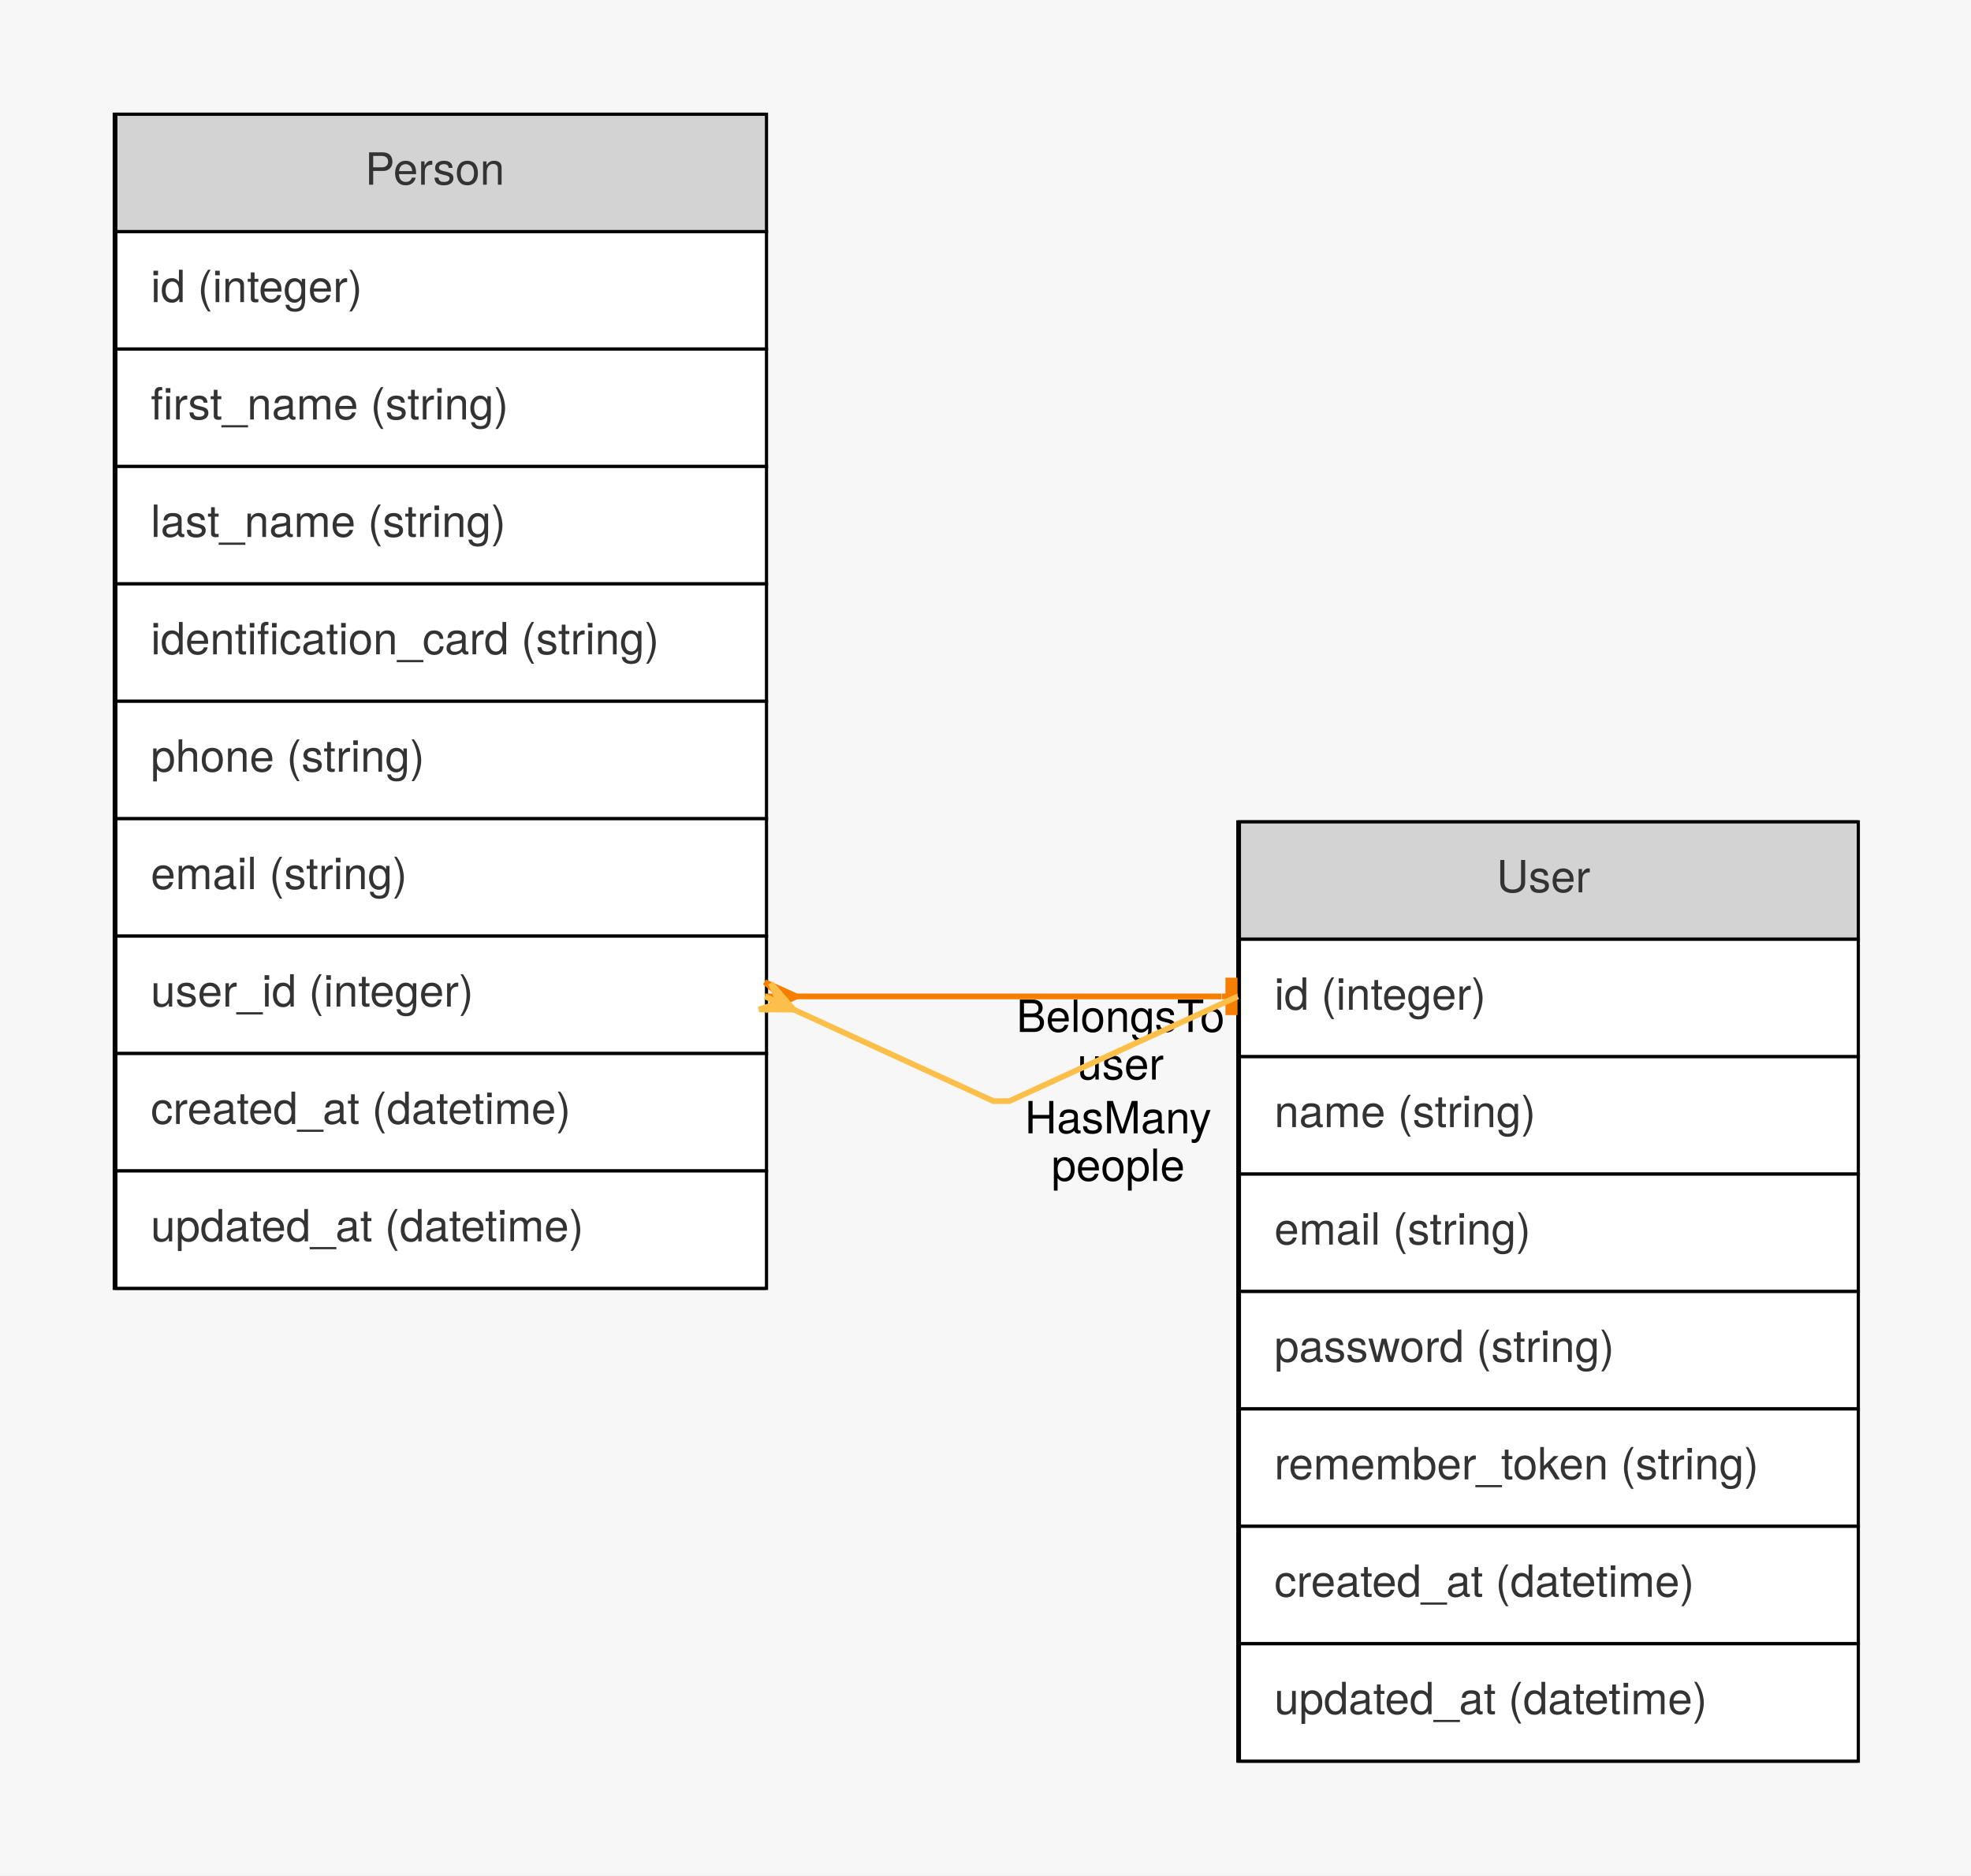
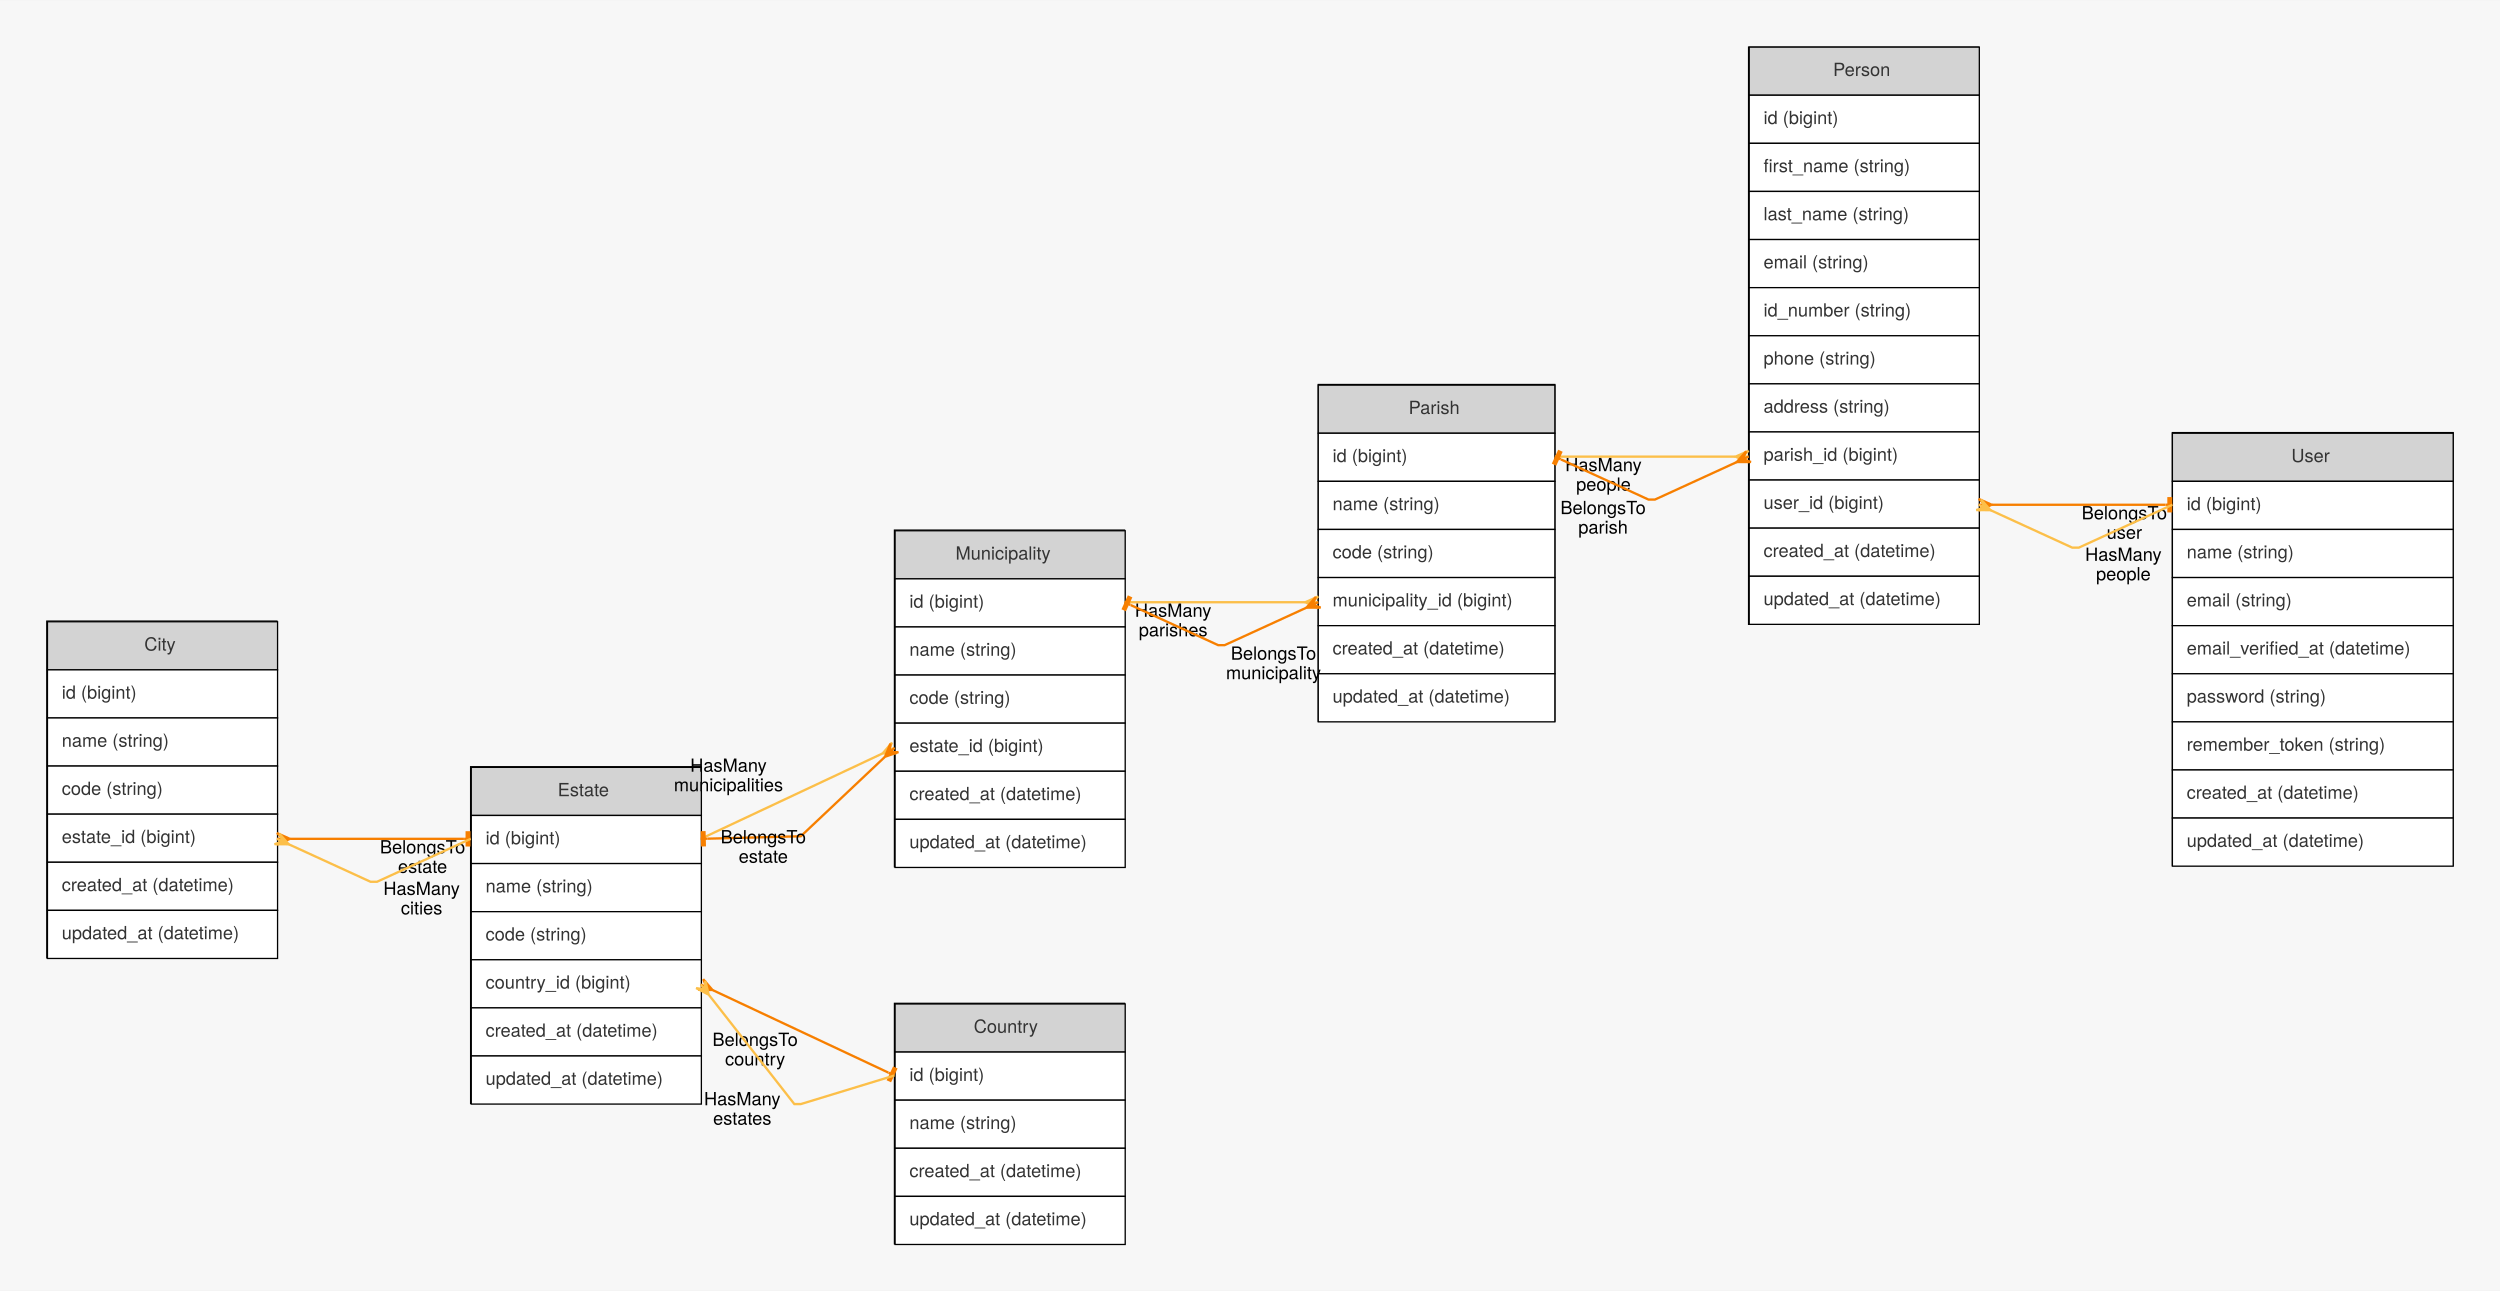
- <svg xmlns="http://www.w3.org/2000/svg" width="621pt" height="591pt" viewBox="0.00 0.00 621.00 591.00">
-   <g id="graph0" class="graph" transform="scale(1 1) rotate(0) translate(36 555)">
-     <polygon fill="#f7f7f7" stroke="transparent" points="-36,36 -36,-555 585,-555 585,36 -36,36" />
+ <svg xmlns="http://www.w3.org/2000/svg" width="1923pt" height="993pt" viewBox="0.00 0.00 1923.00 992.50">
+   <g id="graph0" class="graph" transform="scale(1 1) rotate(0) translate(36 956.5)">
+     <polygon fill="#f7f7f7" stroke="transparent" points="-36,36 -36,-956.5 1887,-956.5 1887,36 -36,36" />
    <g id="node1" class="node">
-       <polygon fill="none" stroke="black" points="205,-519 0,-519 0,-149 205,-149 205,-519" />
-       <polygon fill="#d3d3d3" stroke="transparent" points="0.5,-482 0.5,-519 205.5,-519 205.5,-482 0.5,-482" />
-       <polygon fill="none" stroke="black" points="0.5,-482 0.5,-519 205.5,-519 205.5,-482 0.5,-482" />
-       <text text-anchor="start" x="79" y="-496.8" font-family="Helvetica Neue" font-size="14.00" fill="#333333">Person</text>
-       <polygon fill="#ffffff" stroke="transparent" points="0.5,-445 0.5,-482 205.5,-482 205.5,-445 0.5,-445" />
-       <polygon fill="none" stroke="black" points="0.5,-445 0.5,-482 205.5,-482 205.5,-445 0.5,-445" />
-       <text text-anchor="start" x="11.5" y="-459.8" font-family="Helvetica Neue" font-size="14.00" fill="#333333">id (integer)</text>
-       <polygon fill="#ffffff" stroke="transparent" points="0.5,-408 0.5,-445 205.5,-445 205.5,-408 0.5,-408" />
-       <polygon fill="none" stroke="black" points="0.5,-408 0.5,-445 205.5,-445 205.5,-408 0.5,-408" />
-       <text text-anchor="start" x="11.5" y="-422.8" font-family="Helvetica Neue" font-size="14.00" fill="#333333">first_name (string)</text>
-       <polygon fill="#ffffff" stroke="transparent" points="0.5,-371 0.5,-408 205.5,-408 205.5,-371 0.5,-371" />
-       <polygon fill="none" stroke="black" points="0.5,-371 0.5,-408 205.5,-408 205.5,-371 0.5,-371" />
-       <text text-anchor="start" x="11.5" y="-385.8" font-family="Helvetica Neue" font-size="14.00" fill="#333333">last_name (string)</text>
-       <polygon fill="#ffffff" stroke="transparent" points="0.5,-334 0.5,-371 205.5,-371 205.5,-334 0.5,-334" />
-       <polygon fill="none" stroke="black" points="0.5,-334 0.5,-371 205.5,-371 205.5,-334 0.5,-334" />
-       <text text-anchor="start" x="11.5" y="-348.8" font-family="Helvetica Neue" font-size="14.00" fill="#333333">identification_card (string)</text>
-       <polygon fill="#ffffff" stroke="transparent" points="0.5,-297 0.5,-334 205.5,-334 205.5,-297 0.5,-297" />
-       <polygon fill="none" stroke="black" points="0.5,-297 0.5,-334 205.5,-334 205.5,-297 0.5,-297" />
-       <text text-anchor="start" x="11.5" y="-311.8" font-family="Helvetica Neue" font-size="14.00" fill="#333333">phone (string)</text>
-       <polygon fill="#ffffff" stroke="transparent" points="0.5,-260 0.5,-297 205.5,-297 205.5,-260 0.5,-260" />
-       <polygon fill="none" stroke="black" points="0.5,-260 0.5,-297 205.5,-297 205.5,-260 0.5,-260" />
-       <text text-anchor="start" x="11.5" y="-274.8" font-family="Helvetica Neue" font-size="14.00" fill="#333333">email (string)</text>
-       <polygon fill="#ffffff" stroke="transparent" points="0.5,-223 0.5,-260 205.5,-260 205.5,-223 0.5,-223" />
-       <polygon fill="none" stroke="black" points="0.5,-223 0.5,-260 205.5,-260 205.5,-223 0.5,-223" />
-       <text text-anchor="start" x="11.5" y="-237.8" font-family="Helvetica Neue" font-size="14.00" fill="#333333">user_id (integer)</text>
-       <polygon fill="#ffffff" stroke="transparent" points="0.5,-186 0.5,-223 205.5,-223 205.5,-186 0.5,-186" />
-       <polygon fill="none" stroke="black" points="0.5,-186 0.5,-223 205.5,-223 205.5,-186 0.5,-186" />
-       <text text-anchor="start" x="11.5" y="-200.8" font-family="Helvetica Neue" font-size="14.00" fill="#333333">created_at (datetime)</text>
-       <polygon fill="#ffffff" stroke="transparent" points="0.5,-149 0.5,-186 205.5,-186 205.5,-149 0.5,-149" />
-       <polygon fill="none" stroke="black" points="0.5,-149 0.5,-186 205.5,-186 205.5,-149 0.5,-149" />
-       <text text-anchor="start" x="11.5" y="-163.8" font-family="Helvetica Neue" font-size="14.00" fill="#333333">updated_at (datetime)</text>
+       <polygon fill="none" stroke="black" points="177,-479 0,-479 0,-220 177,-220 177,-479" />
+       <polygon fill="#d3d3d3" stroke="transparent" points="0.5,-441.5 0.5,-478.5 177.5,-478.5 177.5,-441.5 0.5,-441.5" />
+       <polygon fill="none" stroke="black" points="0.5,-441.5 0.5,-478.5 177.5,-478.5 177.5,-441.5 0.5,-441.5" />
+       <text text-anchor="start" x="75" y="-456.3" font-family="Helvetica Neue" font-size="14.00" fill="#333333">City</text>
+       <polygon fill="#ffffff" stroke="transparent" points="0.5,-404.5 0.5,-441.5 177.5,-441.5 177.5,-404.5 0.5,-404.5" />
+       <polygon fill="none" stroke="black" points="0.5,-404.5 0.5,-441.5 177.5,-441.5 177.5,-404.5 0.5,-404.5" />
+       <text text-anchor="start" x="11.5" y="-419.3" font-family="Helvetica Neue" font-size="14.00" fill="#333333">id (bigint)</text>
+       <polygon fill="#ffffff" stroke="transparent" points="0.5,-367.5 0.5,-404.5 177.5,-404.5 177.5,-367.5 0.5,-367.5" />
+       <polygon fill="none" stroke="black" points="0.5,-367.5 0.5,-404.5 177.5,-404.5 177.5,-367.5 0.5,-367.5" />
+       <text text-anchor="start" x="11.5" y="-382.3" font-family="Helvetica Neue" font-size="14.00" fill="#333333">name (string)</text>
+       <polygon fill="#ffffff" stroke="transparent" points="0.5,-330.5 0.5,-367.5 177.5,-367.5 177.5,-330.5 0.5,-330.5" />
+       <polygon fill="none" stroke="black" points="0.5,-330.5 0.5,-367.5 177.5,-367.5 177.5,-330.5 0.5,-330.5" />
+       <text text-anchor="start" x="11.5" y="-345.3" font-family="Helvetica Neue" font-size="14.00" fill="#333333">code (string)</text>
+       <polygon fill="#ffffff" stroke="transparent" points="0.5,-293.5 0.5,-330.5 177.5,-330.5 177.5,-293.5 0.5,-293.5" />
+       <polygon fill="none" stroke="black" points="0.5,-293.5 0.5,-330.5 177.5,-330.5 177.5,-293.5 0.5,-293.5" />
+       <text text-anchor="start" x="11.5" y="-308.3" font-family="Helvetica Neue" font-size="14.00" fill="#333333">estate_id (bigint)</text>
+       <polygon fill="#ffffff" stroke="transparent" points="0.5,-256.5 0.5,-293.5 177.5,-293.5 177.5,-256.5 0.5,-256.5" />
+       <polygon fill="none" stroke="black" points="0.5,-256.5 0.5,-293.5 177.5,-293.5 177.5,-256.5 0.5,-256.5" />
+       <text text-anchor="start" x="11.5" y="-271.3" font-family="Helvetica Neue" font-size="14.00" fill="#333333">created_at (datetime)</text>
+       <polygon fill="#ffffff" stroke="transparent" points="0.5,-219.5 0.5,-256.5 177.5,-256.5 177.5,-219.5 0.5,-219.5" />
+       <polygon fill="none" stroke="black" points="0.5,-219.5 0.5,-256.5 177.5,-256.5 177.5,-219.5 0.5,-219.5" />
+       <text text-anchor="start" x="11.5" y="-234.3" font-family="Helvetica Neue" font-size="14.00" fill="#333333">updated_at (datetime)</text>
    </g>
    <g id="node2" class="node">
-       <polygon fill="none" stroke="black" points="549,-296 354,-296 354,0 549,0 549,-296" />
-       <polygon fill="#d3d3d3" stroke="transparent" points="354.5,-259 354.5,-296 549.5,-296 549.5,-259 354.5,-259" />
-       <polygon fill="none" stroke="black" points="354.5,-259 354.5,-296 549.5,-296 549.5,-259 354.5,-259" />
-       <text text-anchor="start" x="435.5" y="-273.8" font-family="Helvetica Neue" font-size="14.00" fill="#333333">User</text>
-       <polygon fill="#ffffff" stroke="transparent" points="354.5,-222 354.5,-259 549.5,-259 549.5,-222 354.5,-222" />
-       <polygon fill="none" stroke="black" points="354.5,-222 354.5,-259 549.5,-259 549.5,-222 354.5,-222" />
-       <text text-anchor="start" x="365.5" y="-236.8" font-family="Helvetica Neue" font-size="14.00" fill="#333333">id (integer)</text>
-       <polygon fill="#ffffff" stroke="transparent" points="354.5,-185 354.5,-222 549.5,-222 549.5,-185 354.5,-185" />
-       <polygon fill="none" stroke="black" points="354.5,-185 354.5,-222 549.5,-222 549.5,-185 354.5,-185" />
-       <text text-anchor="start" x="365.5" y="-199.8" font-family="Helvetica Neue" font-size="14.00" fill="#333333">name (string)</text>
-       <polygon fill="#ffffff" stroke="transparent" points="354.5,-148 354.5,-185 549.5,-185 549.5,-148 354.5,-148" />
-       <polygon fill="none" stroke="black" points="354.5,-148 354.5,-185 549.5,-185 549.5,-148 354.5,-148" />
-       <text text-anchor="start" x="365.5" y="-162.8" font-family="Helvetica Neue" font-size="14.00" fill="#333333">email (string)</text>
-       <polygon fill="#ffffff" stroke="transparent" points="354.5,-111 354.5,-148 549.5,-148 549.5,-111 354.5,-111" />
-       <polygon fill="none" stroke="black" points="354.5,-111 354.5,-148 549.5,-148 549.5,-111 354.5,-111" />
-       <text text-anchor="start" x="365.5" y="-125.8" font-family="Helvetica Neue" font-size="14.00" fill="#333333">password (string)</text>
-       <polygon fill="#ffffff" stroke="transparent" points="354.5,-74 354.5,-111 549.5,-111 549.5,-74 354.5,-74" />
-       <polygon fill="none" stroke="black" points="354.5,-74 354.5,-111 549.5,-111 549.5,-74 354.5,-74" />
-       <text text-anchor="start" x="365.5" y="-88.8" font-family="Helvetica Neue" font-size="14.00" fill="#333333">remember_token (string)</text>
-       <polygon fill="#ffffff" stroke="transparent" points="354.5,-37 354.5,-74 549.5,-74 549.5,-37 354.5,-37" />
-       <polygon fill="none" stroke="black" points="354.5,-37 354.5,-74 549.5,-74 549.5,-37 354.5,-37" />
-       <text text-anchor="start" x="365.5" y="-51.8" font-family="Helvetica Neue" font-size="14.00" fill="#333333">created_at (datetime)</text>
-       <polygon fill="#ffffff" stroke="transparent" points="354.5,0 354.5,-37 549.5,-37 549.5,0 354.5,0" />
-       <polygon fill="none" stroke="black" points="354.5,0 354.5,-37 549.5,-37 549.5,0 354.5,0" />
-       <text text-anchor="start" x="365.5" y="-14.8" font-family="Helvetica Neue" font-size="14.00" fill="#333333">updated_at (datetime)</text>
+       <polygon fill="none" stroke="black" points="503,-367 326,-367 326,-108 503,-108 503,-367" />
+       <polygon fill="#d3d3d3" stroke="transparent" points="326.5,-329.5 326.5,-366.5 503.5,-366.5 503.5,-329.5 326.5,-329.5" />
+       <polygon fill="none" stroke="black" points="326.5,-329.5 326.5,-366.5 503.5,-366.5 503.5,-329.5 326.5,-329.5" />
+       <text text-anchor="start" x="393" y="-344.3" font-family="Helvetica Neue" font-size="14.00" fill="#333333">Estate</text>
+       <polygon fill="#ffffff" stroke="transparent" points="326.5,-292.5 326.5,-329.5 503.5,-329.5 503.5,-292.5 326.5,-292.5" />
+       <polygon fill="none" stroke="black" points="326.5,-292.5 326.5,-329.5 503.5,-329.5 503.5,-292.5 326.5,-292.5" />
+       <text text-anchor="start" x="337.5" y="-307.3" font-family="Helvetica Neue" font-size="14.00" fill="#333333">id (bigint)</text>
+       <polygon fill="#ffffff" stroke="transparent" points="326.5,-255.5 326.5,-292.5 503.5,-292.5 503.5,-255.5 326.5,-255.5" />
+       <polygon fill="none" stroke="black" points="326.5,-255.5 326.5,-292.5 503.5,-292.5 503.5,-255.5 326.5,-255.5" />
+       <text text-anchor="start" x="337.5" y="-270.3" font-family="Helvetica Neue" font-size="14.00" fill="#333333">name (string)</text>
+       <polygon fill="#ffffff" stroke="transparent" points="326.5,-218.5 326.5,-255.5 503.5,-255.5 503.5,-218.5 326.5,-218.5" />
+       <polygon fill="none" stroke="black" points="326.5,-218.5 326.5,-255.5 503.5,-255.5 503.5,-218.5 326.5,-218.5" />
+       <text text-anchor="start" x="337.5" y="-233.3" font-family="Helvetica Neue" font-size="14.00" fill="#333333">code (string)</text>
+       <polygon fill="#ffffff" stroke="transparent" points="326.5,-181.5 326.5,-218.5 503.5,-218.5 503.5,-181.5 326.5,-181.5" />
+       <polygon fill="none" stroke="black" points="326.5,-181.5 326.5,-218.5 503.5,-218.5 503.5,-181.5 326.5,-181.5" />
+       <text text-anchor="start" x="337.5" y="-196.3" font-family="Helvetica Neue" font-size="14.00" fill="#333333">country_id (bigint)</text>
+       <polygon fill="#ffffff" stroke="transparent" points="326.5,-144.5 326.5,-181.5 503.5,-181.5 503.5,-144.5 326.5,-144.5" />
+       <polygon fill="none" stroke="black" points="326.5,-144.5 326.5,-181.5 503.5,-181.5 503.5,-144.5 326.5,-144.5" />
+       <text text-anchor="start" x="337.5" y="-159.3" font-family="Helvetica Neue" font-size="14.00" fill="#333333">created_at (datetime)</text>
+       <polygon fill="#ffffff" stroke="transparent" points="326.5,-107.5 326.5,-144.5 503.5,-144.5 503.5,-107.5 326.5,-107.5" />
+       <polygon fill="none" stroke="black" points="326.5,-107.5 326.5,-144.5 503.5,-144.5 503.5,-107.5 326.5,-107.5" />
+       <text text-anchor="start" x="337.5" y="-122.3" font-family="Helvetica Neue" font-size="14.00" fill="#333333">updated_at (datetime)</text>
    </g>
    <g id="edge1" class="edge">
-       <path fill="none" stroke="#f77f00" stroke-width="1.8" d="M215.24,-241C244.43,-241 327.34,-241 348.85,-241" />
-       <polygon fill="#f77f00" stroke="#f77f00" stroke-width="1.8" points="215,-241 205,-236.5 210,-241 205,-241 205,-241 205,-241 210,-241 205,-245.5 215,-241 215,-241" />
-       <polygon fill="#f77f00" stroke="#f77f00" stroke-width="1.8" points="353,-236 353,-246 351,-246 351,-236 353,-236" />
-       <polyline fill="none" stroke="#f77f00" stroke-width="1.8" points="354,-241 349,-241 " />
-       <text text-anchor="middle" x="279.5" y="-244.8" font-family="Helvetica Neue" font-size="14.00"> </text>
-       <text text-anchor="middle" x="317.05" y="-229.8" font-family="Helvetica Neue" font-size="14.00">BelongsTo</text>
-       <text text-anchor="middle" x="317.05" y="-214.8" font-family="Helvetica Neue" font-size="14.00">user</text>
+       <path fill="none" stroke="#f77f00" stroke-width="1.8" d="M187.24,-311.5C216.43,-311.5 299.34,-311.5 320.85,-311.5" />
+       <polygon fill="#f77f00" stroke="#f77f00" stroke-width="1.8" points="187,-311.5 177,-307 182,-311.5 177,-311.5 177,-311.5 177,-311.5 182,-311.5 177,-316 187,-311.5 187,-311.5" />
+       <polygon fill="#f77f00" stroke="#f77f00" stroke-width="1.8" points="325,-306.5 325,-316.5 323,-316.5 323,-306.5 325,-306.5" />
+       <polyline fill="none" stroke="#f77f00" stroke-width="1.8" points="326,-311.5 321,-311.5 " />
+       <text text-anchor="middle" x="251.5" y="-315.3" font-family="Helvetica Neue" font-size="14.00"> </text>
+       <text text-anchor="middle" x="289.05" y="-300.3" font-family="Helvetica Neue" font-size="14.00">BelongsTo</text>
+       <text text-anchor="middle" x="289.05" y="-285.3" font-family="Helvetica Neue" font-size="14.00">estate</text>
+     </g>
+     <g id="edge5" class="edge">
+       <path fill="none" stroke="#fcbf49" stroke-width="1.8" d="M326,-311.5C326,-311.5 254,-278.5 254,-278.5 254,-278.5 249,-278.5 249,-278.5 249,-278.5 205.49,-298.44 186.12,-307.32" />
+       <polygon fill="#fcbf49" stroke="#fcbf49" stroke-width="1.8" points="186.09,-307.33 175.13,-307.41 181.55,-309.42 177,-311.5 177,-311.5 177,-311.5 181.55,-309.42 178.87,-315.59 186.09,-307.33 186.09,-307.33" />
+       <text text-anchor="middle" x="251.5" y="-282.3" font-family="Helvetica Neue" font-size="14.00"> </text>
+       <text text-anchor="middle" x="288.29" y="-268.35" font-family="Helvetica Neue" font-size="14.00">HasMany</text>
+       <text text-anchor="middle" x="288.29" y="-253.35" font-family="Helvetica Neue" font-size="14.00">cities</text>
+     </g>
+     <g id="node3" class="node">
+       <polygon fill="none" stroke="black" points="829,-185 652,-185 652,0 829,0 829,-185" />
+       <polygon fill="#d3d3d3" stroke="transparent" points="652.5,-147.5 652.5,-184.5 829.5,-184.5 829.5,-147.5 652.5,-147.5" />
+       <polygon fill="none" stroke="black" points="652.5,-147.5 652.5,-184.5 829.5,-184.5 829.5,-147.5 652.5,-147.5" />
+       <text text-anchor="start" x="713" y="-162.3" font-family="Helvetica Neue" font-size="14.00" fill="#333333">Country</text>
+       <polygon fill="#ffffff" stroke="transparent" points="652.5,-110.5 652.5,-147.5 829.5,-147.5 829.5,-110.5 652.5,-110.5" />
+       <polygon fill="none" stroke="black" points="652.5,-110.5 652.5,-147.5 829.5,-147.5 829.5,-110.5 652.5,-110.5" />
+       <text text-anchor="start" x="663.5" y="-125.3" font-family="Helvetica Neue" font-size="14.00" fill="#333333">id (bigint)</text>
+       <polygon fill="#ffffff" stroke="transparent" points="652.5,-73.5 652.5,-110.5 829.5,-110.5 829.5,-73.5 652.5,-73.5" />
+       <polygon fill="none" stroke="black" points="652.5,-73.5 652.5,-110.5 829.5,-110.5 829.5,-73.5 652.5,-73.5" />
+       <text text-anchor="start" x="663.5" y="-88.3" font-family="Helvetica Neue" font-size="14.00" fill="#333333">name (string)</text>
+       <polygon fill="#ffffff" stroke="transparent" points="652.5,-36.5 652.5,-73.5 829.5,-73.5 829.5,-36.5 652.5,-36.5" />
+       <polygon fill="none" stroke="black" points="652.5,-36.5 652.5,-73.5 829.5,-73.5 829.5,-36.5 652.5,-36.5" />
+       <text text-anchor="start" x="663.5" y="-51.3" font-family="Helvetica Neue" font-size="14.00" fill="#333333">created_at (datetime)</text>
+       <polygon fill="#ffffff" stroke="transparent" points="652.5,0.5 652.5,-36.5 829.5,-36.5 829.5,0.5 652.5,0.5" />
+       <polygon fill="none" stroke="black" points="652.5,0.5 652.5,-36.5 829.5,-36.5 829.5,0.5 652.5,0.5" />
+       <text text-anchor="start" x="663.5" y="-14.3" font-family="Helvetica Neue" font-size="14.00" fill="#333333">updated_at (datetime)</text>
+     </g>
+     <g id="edge3" class="edge">
+       <path fill="none" stroke="#f77f00" stroke-width="1.8" d="M512.32,-195.12C540.86,-181.71 626.4,-141.53 647.34,-131.69" />
+       <polygon fill="#f77f00" stroke="#f77f00" stroke-width="1.8" points="512.05,-195.25 501.09,-195.43 507.53,-197.37 503,-199.5 503,-199.5 503,-199.5 507.53,-197.37 504.91,-203.57 512.05,-195.25 512.05,-195.25" />
+       <polygon fill="#f77f00" stroke="#f77f00" stroke-width="1.8" points="648.97,-125.4 653.22,-134.45 651.41,-135.3 647.16,-126.25 648.97,-125.4" />
+       <polyline fill="none" stroke="#f77f00" stroke-width="1.8" points="652,-129.5 647.47,-131.63 " />
+       <text text-anchor="middle" x="577.5" y="-168.3" font-family="Helvetica Neue" font-size="14.00"> </text>
+       <text text-anchor="middle" x="544.83" y="-152.21" font-family="Helvetica Neue" font-size="14.00">BelongsTo</text>
+       <text text-anchor="middle" x="544.83" y="-137.21" font-family="Helvetica Neue" font-size="14.00">country</text>
+     </g>
+     <g id="node4" class="node">
+       <polygon fill="none" stroke="black" points="829,-549 652,-549 652,-290 829,-290 829,-549" />
+       <polygon fill="#d3d3d3" stroke="transparent" points="652.5,-511.5 652.5,-548.5 829.5,-548.5 829.5,-511.5 652.5,-511.5" />
+       <polygon fill="none" stroke="black" points="652.5,-511.5 652.5,-548.5 829.5,-548.5 829.5,-511.5 652.5,-511.5" />
+       <text text-anchor="start" x="699" y="-526.3" font-family="Helvetica Neue" font-size="14.00" fill="#333333">Municipality</text>
+       <polygon fill="#ffffff" stroke="transparent" points="652.5,-474.5 652.5,-511.5 829.5,-511.5 829.5,-474.5 652.5,-474.5" />
+       <polygon fill="none" stroke="black" points="652.5,-474.5 652.5,-511.5 829.5,-511.5 829.5,-474.5 652.5,-474.5" />
+       <text text-anchor="start" x="663.5" y="-489.3" font-family="Helvetica Neue" font-size="14.00" fill="#333333">id (bigint)</text>
+       <polygon fill="#ffffff" stroke="transparent" points="652.5,-437.5 652.5,-474.5 829.5,-474.5 829.5,-437.5 652.5,-437.5" />
+       <polygon fill="none" stroke="black" points="652.5,-437.5 652.5,-474.5 829.5,-474.5 829.5,-437.5 652.5,-437.5" />
+       <text text-anchor="start" x="663.5" y="-452.3" font-family="Helvetica Neue" font-size="14.00" fill="#333333">name (string)</text>
+       <polygon fill="#ffffff" stroke="transparent" points="652.5,-400.5 652.5,-437.5 829.5,-437.5 829.5,-400.5 652.5,-400.5" />
+       <polygon fill="none" stroke="black" points="652.5,-400.5 652.5,-437.5 829.5,-437.5 829.5,-400.5 652.5,-400.5" />
+       <text text-anchor="start" x="663.5" y="-415.3" font-family="Helvetica Neue" font-size="14.00" fill="#333333">code (string)</text>
+       <polygon fill="#ffffff" stroke="transparent" points="652.5,-363.5 652.5,-400.5 829.5,-400.5 829.5,-363.5 652.5,-363.5" />
+       <polygon fill="none" stroke="black" points="652.5,-363.5 652.5,-400.5 829.5,-400.5 829.5,-363.5 652.5,-363.5" />
+       <text text-anchor="start" x="663.5" y="-378.3" font-family="Helvetica Neue" font-size="14.00" fill="#333333">estate_id (bigint)</text>
+       <polygon fill="#ffffff" stroke="transparent" points="652.5,-326.5 652.5,-363.5 829.5,-363.5 829.5,-326.5 652.5,-326.5" />
+       <polygon fill="none" stroke="black" points="652.5,-326.5 652.5,-363.5 829.5,-363.5 829.5,-326.5 652.5,-326.5" />
+       <text text-anchor="start" x="663.5" y="-341.3" font-family="Helvetica Neue" font-size="14.00" fill="#333333">created_at (datetime)</text>
+       <polygon fill="#ffffff" stroke="transparent" points="652.5,-289.5 652.5,-326.5 829.5,-326.5 829.5,-289.5 652.5,-289.5" />
+       <polygon fill="none" stroke="black" points="652.5,-289.5 652.5,-326.5 829.5,-326.5 829.5,-289.5 652.5,-289.5" />
+       <text text-anchor="start" x="663.5" y="-304.3" font-family="Helvetica Neue" font-size="14.00" fill="#333333">updated_at (datetime)</text>
+     </g>
+     <g id="edge4" class="edge">
+       <path fill="none" stroke="#fcbf49" stroke-width="1.8" d="M503,-311.5C503,-311.5 610.06,-361.8 642.68,-377.12" />
+       <polygon fill="#fcbf49" stroke="#fcbf49" stroke-width="1.8" points="642.95,-377.25 650.09,-385.57 647.47,-379.37 652,-381.5 652,-381.5 652,-381.5 647.47,-379.37 653.91,-377.43 642.95,-377.25 642.95,-377.25" />
+       <text text-anchor="middle" x="577.5" y="-350.3" font-family="Helvetica Neue" font-size="14.00"> </text>
+       <text text-anchor="middle" x="524.34" y="-363.11" font-family="Helvetica Neue" font-size="14.00">HasMany</text>
+       <text text-anchor="middle" x="524.34" y="-348.11" font-family="Helvetica Neue" font-size="14.00">municipalities</text>
    </g>
    <g id="edge2" class="edge">
-       <path fill="none" stroke="#fcbf49" stroke-width="1.8" d="M354,-241C354,-241 282,-208 282,-208 282,-208 277,-208 277,-208 277,-208 233.49,-227.94 214.12,-236.82" />
-       <polygon fill="#fcbf49" stroke="#fcbf49" stroke-width="1.8" points="214.09,-236.83 203.13,-236.91 209.55,-238.92 205,-241 205,-241 205,-241 209.55,-238.92 206.87,-245.09 214.09,-236.83 214.09,-236.83" />
-       <text text-anchor="middle" x="279.5" y="-211.8" font-family="Helvetica Neue" font-size="14.00"> </text>
-       <text text-anchor="middle" x="316.29" y="-197.85" font-family="Helvetica Neue" font-size="14.00">HasMany</text>
-       <text text-anchor="middle" x="316.29" y="-182.85" font-family="Helvetica Neue" font-size="14.00">people</text>
+       <path fill="none" stroke="#fcbf49" stroke-width="1.8" d="M652,-129.5C652,-129.5 580,-107.5 580,-107.5 580,-107.5 575,-107.5 575,-107.5 575,-107.5 527.01,-168.82 509.39,-191.34" />
+       <polygon fill="#fcbf49" stroke="#fcbf49" stroke-width="1.8" points="509.16,-191.62 499.46,-196.73 506.08,-195.56 503,-199.5 503,-199.5 503,-199.5 506.08,-195.56 506.54,-202.27 509.16,-191.62 509.16,-191.62" />
+       <text text-anchor="middle" x="577.5" y="-111.3" font-family="Helvetica Neue" font-size="14.00"> </text>
+       <text text-anchor="middle" x="534.94" y="-106.6" font-family="Helvetica Neue" font-size="14.00">HasMany</text>
+       <text text-anchor="middle" x="534.94" y="-91.6" font-family="Helvetica Neue" font-size="14.00">estates</text>
+     </g>
+     <g id="edge6" class="edge">
+       <path fill="none" stroke="#f77f00" stroke-width="1.8" d="M644.57,-374.48C626.17,-357.11 580,-313.5 580,-313.5 580,-313.5 525.18,-312.08 508.05,-311.63" />
+       <polygon fill="#f77f00" stroke="#f77f00" stroke-width="1.8" points="644.73,-374.63 648.91,-384.77 648.36,-378.07 652,-381.5 652,-381.5 652,-381.5 648.36,-378.07 655.09,-378.23 644.73,-374.63 644.73,-374.63" />
+       <polygon fill="#f77f00" stroke="#f77f00" stroke-width="1.8" points="503.87,-316.52 504.13,-306.53 506.13,-306.58 505.87,-316.58 503.87,-316.52" />
+       <polyline fill="none" stroke="#f77f00" stroke-width="1.8" points="503,-311.5 508,-311.63 " />
+       <text text-anchor="middle" x="577.5" y="-317.3" font-family="Helvetica Neue" font-size="14.00"> </text>
+       <text text-anchor="middle" x="551.12" y="-308.08" font-family="Helvetica Neue" font-size="14.00">BelongsTo</text>
+       <text text-anchor="middle" x="551.12" y="-293.08" font-family="Helvetica Neue" font-size="14.00">estate</text>
+     </g>
+     <g id="node5" class="node">
+       <polygon fill="none" stroke="black" points="1160,-661 978,-661 978,-402 1160,-402 1160,-661" />
+       <polygon fill="#d3d3d3" stroke="transparent" points="978,-623.5 978,-660.5 1160,-660.5 1160,-623.5 978,-623.5" />
+       <polygon fill="none" stroke="black" points="978,-623.5 978,-660.5 1160,-660.5 1160,-623.5 978,-623.5" />
+       <text text-anchor="start" x="1047.5" y="-638.3" font-family="Helvetica Neue" font-size="14.00" fill="#333333">Parish</text>
+       <polygon fill="#ffffff" stroke="transparent" points="978,-586.5 978,-623.5 1160,-623.5 1160,-586.5 978,-586.5" />
+       <polygon fill="none" stroke="black" points="978,-586.5 978,-623.5 1160,-623.5 1160,-586.5 978,-586.5" />
+       <text text-anchor="start" x="989" y="-601.3" font-family="Helvetica Neue" font-size="14.00" fill="#333333">id (bigint)</text>
+       <polygon fill="#ffffff" stroke="transparent" points="978,-549.5 978,-586.5 1160,-586.5 1160,-549.5 978,-549.5" />
+       <polygon fill="none" stroke="black" points="978,-549.5 978,-586.5 1160,-586.5 1160,-549.5 978,-549.5" />
+       <text text-anchor="start" x="989" y="-564.3" font-family="Helvetica Neue" font-size="14.00" fill="#333333">name (string)</text>
+       <polygon fill="#ffffff" stroke="transparent" points="978,-512.5 978,-549.5 1160,-549.5 1160,-512.5 978,-512.5" />
+       <polygon fill="none" stroke="black" points="978,-512.5 978,-549.5 1160,-549.5 1160,-512.5 978,-512.5" />
+       <text text-anchor="start" x="989" y="-527.3" font-family="Helvetica Neue" font-size="14.00" fill="#333333">code (string)</text>
+       <polygon fill="#ffffff" stroke="transparent" points="978,-475.5 978,-512.5 1160,-512.5 1160,-475.5 978,-475.5" />
+       <polygon fill="none" stroke="black" points="978,-475.5 978,-512.5 1160,-512.5 1160,-475.5 978,-475.5" />
+       <text text-anchor="start" x="989" y="-490.3" font-family="Helvetica Neue" font-size="14.00" fill="#333333">municipality_id (bigint)</text>
+       <polygon fill="#ffffff" stroke="transparent" points="978,-438.5 978,-475.5 1160,-475.5 1160,-438.5 978,-438.5" />
+       <polygon fill="none" stroke="black" points="978,-438.5 978,-475.5 1160,-475.5 1160,-438.5 978,-438.5" />
+       <text text-anchor="start" x="989" y="-453.3" font-family="Helvetica Neue" font-size="14.00" fill="#333333">created_at (datetime)</text>
+       <polygon fill="#ffffff" stroke="transparent" points="978,-401.5 978,-438.5 1160,-438.5 1160,-401.5 978,-401.5" />
+       <polygon fill="none" stroke="black" points="978,-401.5 978,-438.5 1160,-438.5 1160,-401.5 978,-401.5" />
+       <text text-anchor="start" x="989" y="-416.3" font-family="Helvetica Neue" font-size="14.00" fill="#333333">updated_at (datetime)</text>
+     </g>
+     <g id="edge7" class="edge">
+       <path fill="none" stroke="#fcbf49" stroke-width="1.8" d="M829,-493.5C829,-493.5 934.1,-493.5 967.76,-493.5" />
+       <polygon fill="#fcbf49" stroke="#fcbf49" stroke-width="1.8" points="968,-493.5 978,-498 973,-493.5 978,-493.5 978,-493.5 978,-493.5 973,-493.5 978,-489 968,-493.5 968,-493.5" />
+       <text text-anchor="middle" x="903.5" y="-497.3" font-family="Helvetica Neue" font-size="14.00"> </text>
+       <text text-anchor="middle" x="866.38" y="-482.3" font-family="Helvetica Neue" font-size="14.00">HasMany</text>
+       <text text-anchor="middle" x="866.38" y="-467.3" font-family="Helvetica Neue" font-size="14.00">parishes</text>
+     </g>
+     <g id="edge8" class="edge">
+       <path fill="none" stroke="#f77f00" stroke-width="1.8" d="M968.88,-489.32C949.51,-480.44 906,-460.5 906,-460.5 906,-460.5 901,-460.5 901,-460.5 901,-460.5 849.74,-483.99 833.72,-491.33" />
+       <polygon fill="#f77f00" stroke="#f77f00" stroke-width="1.8" points="968.91,-489.33 976.13,-497.59 973.45,-491.42 978,-493.5 978,-493.5 978,-493.5 973.45,-491.42 979.87,-489.41 968.91,-489.33 968.91,-489.33" />
+       <polygon fill="#f77f00" stroke="#f77f00" stroke-width="1.8" points="831.99,-497.63 827.83,-488.54 829.64,-487.7 833.81,-496.8 831.99,-497.63" />
+       <polyline fill="none" stroke="#f77f00" stroke-width="1.8" points="829,-493.5 833.55,-491.42 " />
+       <text text-anchor="middle" x="903.5" y="-464.3" font-family="Helvetica Neue" font-size="14.00"> </text>
+       <text text-anchor="middle" x="943.58" y="-449.3" font-family="Helvetica Neue" font-size="14.00">BelongsTo</text>
+       <text text-anchor="middle" x="943.58" y="-434.3" font-family="Helvetica Neue" font-size="14.00">municipality</text>
+     </g>
+     <g id="node6" class="node">
+       <polygon fill="none" stroke="black" points="1486,-920.5 1309,-920.5 1309,-476.5 1486,-476.5 1486,-920.5" />
+       <polygon fill="#d3d3d3" stroke="transparent" points="1309.5,-883.5 1309.5,-920.5 1486.5,-920.5 1486.5,-883.5 1309.5,-883.5" />
+       <polygon fill="none" stroke="black" points="1309.5,-883.5 1309.5,-920.5 1486.5,-920.5 1486.5,-883.5 1309.5,-883.5" />
+       <text text-anchor="start" x="1374" y="-898.3" font-family="Helvetica Neue" font-size="14.00" fill="#333333">Person</text>
+       <polygon fill="#ffffff" stroke="transparent" points="1309.5,-846.5 1309.5,-883.5 1486.5,-883.5 1486.5,-846.5 1309.5,-846.5" />
+       <polygon fill="none" stroke="black" points="1309.5,-846.5 1309.5,-883.5 1486.5,-883.5 1486.5,-846.5 1309.5,-846.5" />
+       <text text-anchor="start" x="1320.5" y="-861.3" font-family="Helvetica Neue" font-size="14.00" fill="#333333">id (bigint)</text>
+       <polygon fill="#ffffff" stroke="transparent" points="1309.5,-809.5 1309.5,-846.5 1486.5,-846.5 1486.5,-809.5 1309.5,-809.5" />
+       <polygon fill="none" stroke="black" points="1309.5,-809.5 1309.5,-846.5 1486.5,-846.5 1486.5,-809.5 1309.5,-809.5" />
+       <text text-anchor="start" x="1320.5" y="-824.3" font-family="Helvetica Neue" font-size="14.00" fill="#333333">first_name (string)</text>
+       <polygon fill="#ffffff" stroke="transparent" points="1309.5,-772.5 1309.5,-809.5 1486.5,-809.5 1486.5,-772.5 1309.5,-772.5" />
+       <polygon fill="none" stroke="black" points="1309.5,-772.5 1309.5,-809.5 1486.5,-809.5 1486.5,-772.5 1309.5,-772.5" />
+       <text text-anchor="start" x="1320.5" y="-787.3" font-family="Helvetica Neue" font-size="14.00" fill="#333333">last_name (string)</text>
+       <polygon fill="#ffffff" stroke="transparent" points="1309.5,-735.5 1309.5,-772.5 1486.5,-772.5 1486.5,-735.5 1309.5,-735.5" />
+       <polygon fill="none" stroke="black" points="1309.5,-735.5 1309.5,-772.5 1486.5,-772.5 1486.5,-735.5 1309.5,-735.5" />
+       <text text-anchor="start" x="1320.5" y="-750.3" font-family="Helvetica Neue" font-size="14.00" fill="#333333">email (string)</text>
+       <polygon fill="#ffffff" stroke="transparent" points="1309.5,-698.5 1309.5,-735.5 1486.5,-735.5 1486.5,-698.5 1309.5,-698.5" />
+       <polygon fill="none" stroke="black" points="1309.5,-698.5 1309.5,-735.5 1486.5,-735.5 1486.5,-698.5 1309.5,-698.5" />
+       <text text-anchor="start" x="1320.5" y="-713.3" font-family="Helvetica Neue" font-size="14.00" fill="#333333">id_number (string)</text>
+       <polygon fill="#ffffff" stroke="transparent" points="1309.5,-661.5 1309.5,-698.5 1486.5,-698.5 1486.5,-661.5 1309.5,-661.5" />
+       <polygon fill="none" stroke="black" points="1309.5,-661.5 1309.5,-698.5 1486.5,-698.5 1486.5,-661.5 1309.5,-661.5" />
+       <text text-anchor="start" x="1320.5" y="-676.3" font-family="Helvetica Neue" font-size="14.00" fill="#333333">phone (string)</text>
+       <polygon fill="#ffffff" stroke="transparent" points="1309.5,-624.5 1309.5,-661.5 1486.5,-661.5 1486.5,-624.5 1309.5,-624.5" />
+       <polygon fill="none" stroke="black" points="1309.5,-624.5 1309.5,-661.5 1486.5,-661.5 1486.5,-624.5 1309.5,-624.5" />
+       <text text-anchor="start" x="1320.5" y="-639.3" font-family="Helvetica Neue" font-size="14.00" fill="#333333">address (string)</text>
+       <polygon fill="#ffffff" stroke="transparent" points="1309.5,-587.5 1309.5,-624.5 1486.5,-624.5 1486.5,-587.5 1309.5,-587.5" />
+       <polygon fill="none" stroke="black" points="1309.5,-587.5 1309.5,-624.5 1486.5,-624.5 1486.5,-587.5 1309.5,-587.5" />
+       <text text-anchor="start" x="1320.5" y="-602.3" font-family="Helvetica Neue" font-size="14.00" fill="#333333">parish_id (bigint)</text>
+       <polygon fill="#ffffff" stroke="transparent" points="1309.5,-550.5 1309.5,-587.5 1486.5,-587.5 1486.5,-550.5 1309.5,-550.5" />
+       <polygon fill="none" stroke="black" points="1309.5,-550.5 1309.5,-587.5 1486.5,-587.5 1486.5,-550.5 1309.5,-550.5" />
+       <text text-anchor="start" x="1320.5" y="-565.3" font-family="Helvetica Neue" font-size="14.00" fill="#333333">user_id (bigint)</text>
+       <polygon fill="#ffffff" stroke="transparent" points="1309.5,-513.5 1309.5,-550.5 1486.5,-550.5 1486.5,-513.5 1309.5,-513.5" />
+       <polygon fill="none" stroke="black" points="1309.5,-513.5 1309.5,-550.5 1486.5,-550.5 1486.5,-513.5 1309.5,-513.5" />
+       <text text-anchor="start" x="1320.5" y="-528.3" font-family="Helvetica Neue" font-size="14.00" fill="#333333">created_at (datetime)</text>
+       <polygon fill="#ffffff" stroke="transparent" points="1309.5,-476.5 1309.5,-513.5 1486.5,-513.5 1486.5,-476.5 1309.5,-476.5" />
+       <polygon fill="none" stroke="black" points="1309.5,-476.5 1309.5,-513.5 1486.5,-513.5 1486.5,-476.5 1309.5,-476.5" />
+       <text text-anchor="start" x="1320.5" y="-491.3" font-family="Helvetica Neue" font-size="14.00" fill="#333333">updated_at (datetime)</text>
+     </g>
+     <g id="edge9" class="edge">
+       <path fill="none" stroke="#fcbf49" stroke-width="1.8" d="M1160,-605.5C1160,-605.5 1265.1,-605.5 1298.76,-605.5" />
+       <polygon fill="#fcbf49" stroke="#fcbf49" stroke-width="1.8" points="1299,-605.5 1309,-610 1304,-605.5 1309,-605.5 1309,-605.5 1309,-605.5 1304,-605.5 1309,-601 1299,-605.5 1299,-605.5" />
+       <text text-anchor="middle" x="1234.5" y="-609.3" font-family="Helvetica Neue" font-size="14.00"> </text>
+       <text text-anchor="middle" x="1197.38" y="-594.3" font-family="Helvetica Neue" font-size="14.00">HasMany</text>
+       <text text-anchor="middle" x="1197.38" y="-579.3" font-family="Helvetica Neue" font-size="14.00">people</text>
+     </g>
+     <g id="edge11" class="edge">
+       <path fill="none" stroke="#f77f00" stroke-width="1.8" d="M1299.88,-601.32C1280.51,-592.44 1237,-572.5 1237,-572.5 1237,-572.5 1232,-572.5 1232,-572.5 1232,-572.5 1180.74,-595.99 1164.72,-603.33" />
+       <polygon fill="#f77f00" stroke="#f77f00" stroke-width="1.8" points="1299.91,-601.33 1307.13,-609.59 1304.45,-603.42 1309,-605.5 1309,-605.5 1309,-605.5 1304.45,-603.42 1310.87,-601.41 1299.91,-601.33 1299.91,-601.33" />
+       <polygon fill="#f77f00" stroke="#f77f00" stroke-width="1.8" points="1162.99,-609.63 1158.83,-600.54 1160.64,-599.7 1164.81,-608.8 1162.99,-609.63" />
+       <polyline fill="none" stroke="#f77f00" stroke-width="1.8" points="1160,-605.5 1164.55,-603.42 " />
+       <text text-anchor="middle" x="1234.5" y="-576.3" font-family="Helvetica Neue" font-size="14.00"> </text>
+       <text text-anchor="middle" x="1197.08" y="-561.3" font-family="Helvetica Neue" font-size="14.00">BelongsTo</text>
+       <text text-anchor="middle" x="1197.08" y="-546.3" font-family="Helvetica Neue" font-size="14.00">parish</text>
+     </g>
+     <g id="node7" class="node">
+       <polygon fill="none" stroke="black" points="1851,-624 1635,-624 1635,-291 1851,-291 1851,-624" />
+       <polygon fill="#d3d3d3" stroke="transparent" points="1635,-586.5 1635,-623.5 1851,-623.5 1851,-586.5 1635,-586.5" />
+       <polygon fill="none" stroke="black" points="1635,-586.5 1635,-623.5 1851,-623.5 1851,-586.5 1635,-586.5" />
+       <text text-anchor="start" x="1726.5" y="-601.3" font-family="Helvetica Neue" font-size="14.00" fill="#333333">User</text>
+       <polygon fill="#ffffff" stroke="transparent" points="1635,-549.5 1635,-586.5 1851,-586.5 1851,-549.5 1635,-549.5" />
+       <polygon fill="none" stroke="black" points="1635,-549.5 1635,-586.5 1851,-586.5 1851,-549.5 1635,-549.5" />
+       <text text-anchor="start" x="1646" y="-564.3" font-family="Helvetica Neue" font-size="14.00" fill="#333333">id (bigint)</text>
+       <polygon fill="#ffffff" stroke="transparent" points="1635,-512.5 1635,-549.5 1851,-549.5 1851,-512.5 1635,-512.5" />
+       <polygon fill="none" stroke="black" points="1635,-512.5 1635,-549.5 1851,-549.5 1851,-512.5 1635,-512.5" />
+       <text text-anchor="start" x="1646" y="-527.3" font-family="Helvetica Neue" font-size="14.00" fill="#333333">name (string)</text>
+       <polygon fill="#ffffff" stroke="transparent" points="1635,-475.5 1635,-512.5 1851,-512.5 1851,-475.5 1635,-475.5" />
+       <polygon fill="none" stroke="black" points="1635,-475.5 1635,-512.5 1851,-512.5 1851,-475.5 1635,-475.5" />
+       <text text-anchor="start" x="1646" y="-490.3" font-family="Helvetica Neue" font-size="14.00" fill="#333333">email (string)</text>
+       <polygon fill="#ffffff" stroke="transparent" points="1635,-438.5 1635,-475.5 1851,-475.5 1851,-438.5 1635,-438.5" />
+       <polygon fill="none" stroke="black" points="1635,-438.5 1635,-475.5 1851,-475.5 1851,-438.5 1635,-438.5" />
+       <text text-anchor="start" x="1646" y="-453.3" font-family="Helvetica Neue" font-size="14.00" fill="#333333">email_verified_at (datetime)</text>
+       <polygon fill="#ffffff" stroke="transparent" points="1635,-401.5 1635,-438.5 1851,-438.5 1851,-401.5 1635,-401.5" />
+       <polygon fill="none" stroke="black" points="1635,-401.5 1635,-438.5 1851,-438.5 1851,-401.5 1635,-401.5" />
+       <text text-anchor="start" x="1646" y="-416.3" font-family="Helvetica Neue" font-size="14.00" fill="#333333">password (string)</text>
+       <polygon fill="#ffffff" stroke="transparent" points="1635,-364.5 1635,-401.5 1851,-401.5 1851,-364.5 1635,-364.5" />
+       <polygon fill="none" stroke="black" points="1635,-364.5 1635,-401.5 1851,-401.5 1851,-364.5 1635,-364.5" />
+       <text text-anchor="start" x="1646" y="-379.3" font-family="Helvetica Neue" font-size="14.00" fill="#333333">remember_token (string)</text>
+       <polygon fill="#ffffff" stroke="transparent" points="1635,-327.5 1635,-364.5 1851,-364.5 1851,-327.5 1635,-327.5" />
+       <polygon fill="none" stroke="black" points="1635,-327.5 1635,-364.5 1851,-364.5 1851,-327.5 1635,-327.5" />
+       <text text-anchor="start" x="1646" y="-342.3" font-family="Helvetica Neue" font-size="14.00" fill="#333333">created_at (datetime)</text>
+       <polygon fill="#ffffff" stroke="transparent" points="1635,-290.5 1635,-327.5 1851,-327.5 1851,-290.5 1635,-290.5" />
+       <polygon fill="none" stroke="black" points="1635,-290.5 1635,-327.5 1851,-327.5 1851,-290.5 1635,-290.5" />
+       <text text-anchor="start" x="1646" y="-305.3" font-family="Helvetica Neue" font-size="14.00" fill="#333333">updated_at (datetime)</text>
+     </g>
+     <g id="edge10" class="edge">
+       <path fill="none" stroke="#f77f00" stroke-width="1.8" d="M1496.24,-568.5C1525.43,-568.5 1608.34,-568.5 1629.85,-568.5" />
+       <polygon fill="#f77f00" stroke="#f77f00" stroke-width="1.8" points="1496,-568.5 1486,-564 1491,-568.5 1486,-568.5 1486,-568.5 1486,-568.5 1491,-568.5 1486,-573 1496,-568.5 1496,-568.5" />
+       <polygon fill="#f77f00" stroke="#f77f00" stroke-width="1.8" points="1634,-563.5 1634,-573.5 1632,-573.5 1632,-563.5 1634,-563.5" />
+       <polyline fill="none" stroke="#f77f00" stroke-width="1.8" points="1635,-568.5 1630,-568.5 " />
+       <text text-anchor="middle" x="1560.5" y="-572.3" font-family="Helvetica Neue" font-size="14.00"> </text>
+       <text text-anchor="middle" x="1598.05" y="-557.3" font-family="Helvetica Neue" font-size="14.00">BelongsTo</text>
+       <text text-anchor="middle" x="1598.05" y="-542.3" font-family="Helvetica Neue" font-size="14.00">user</text>
+     </g>
+     <g id="edge12" class="edge">
+       <path fill="none" stroke="#fcbf49" stroke-width="1.8" d="M1635,-568.5C1635,-568.5 1563,-535.5 1563,-535.5 1563,-535.5 1558,-535.5 1558,-535.5 1558,-535.5 1514.49,-555.44 1495.12,-564.32" />
+       <polygon fill="#fcbf49" stroke="#fcbf49" stroke-width="1.8" points="1495.09,-564.33 1484.13,-564.41 1490.55,-566.42 1486,-568.5 1486,-568.5 1486,-568.5 1490.55,-566.42 1487.87,-572.59 1495.09,-564.33 1495.09,-564.33" />
+       <text text-anchor="middle" x="1560.5" y="-539.3" font-family="Helvetica Neue" font-size="14.00"> </text>
+       <text text-anchor="middle" x="1597.29" y="-525.35" font-family="Helvetica Neue" font-size="14.00">HasMany</text>
+       <text text-anchor="middle" x="1597.29" y="-510.35" font-family="Helvetica Neue" font-size="14.00">people</text>
    </g>
  </g>
</svg>
